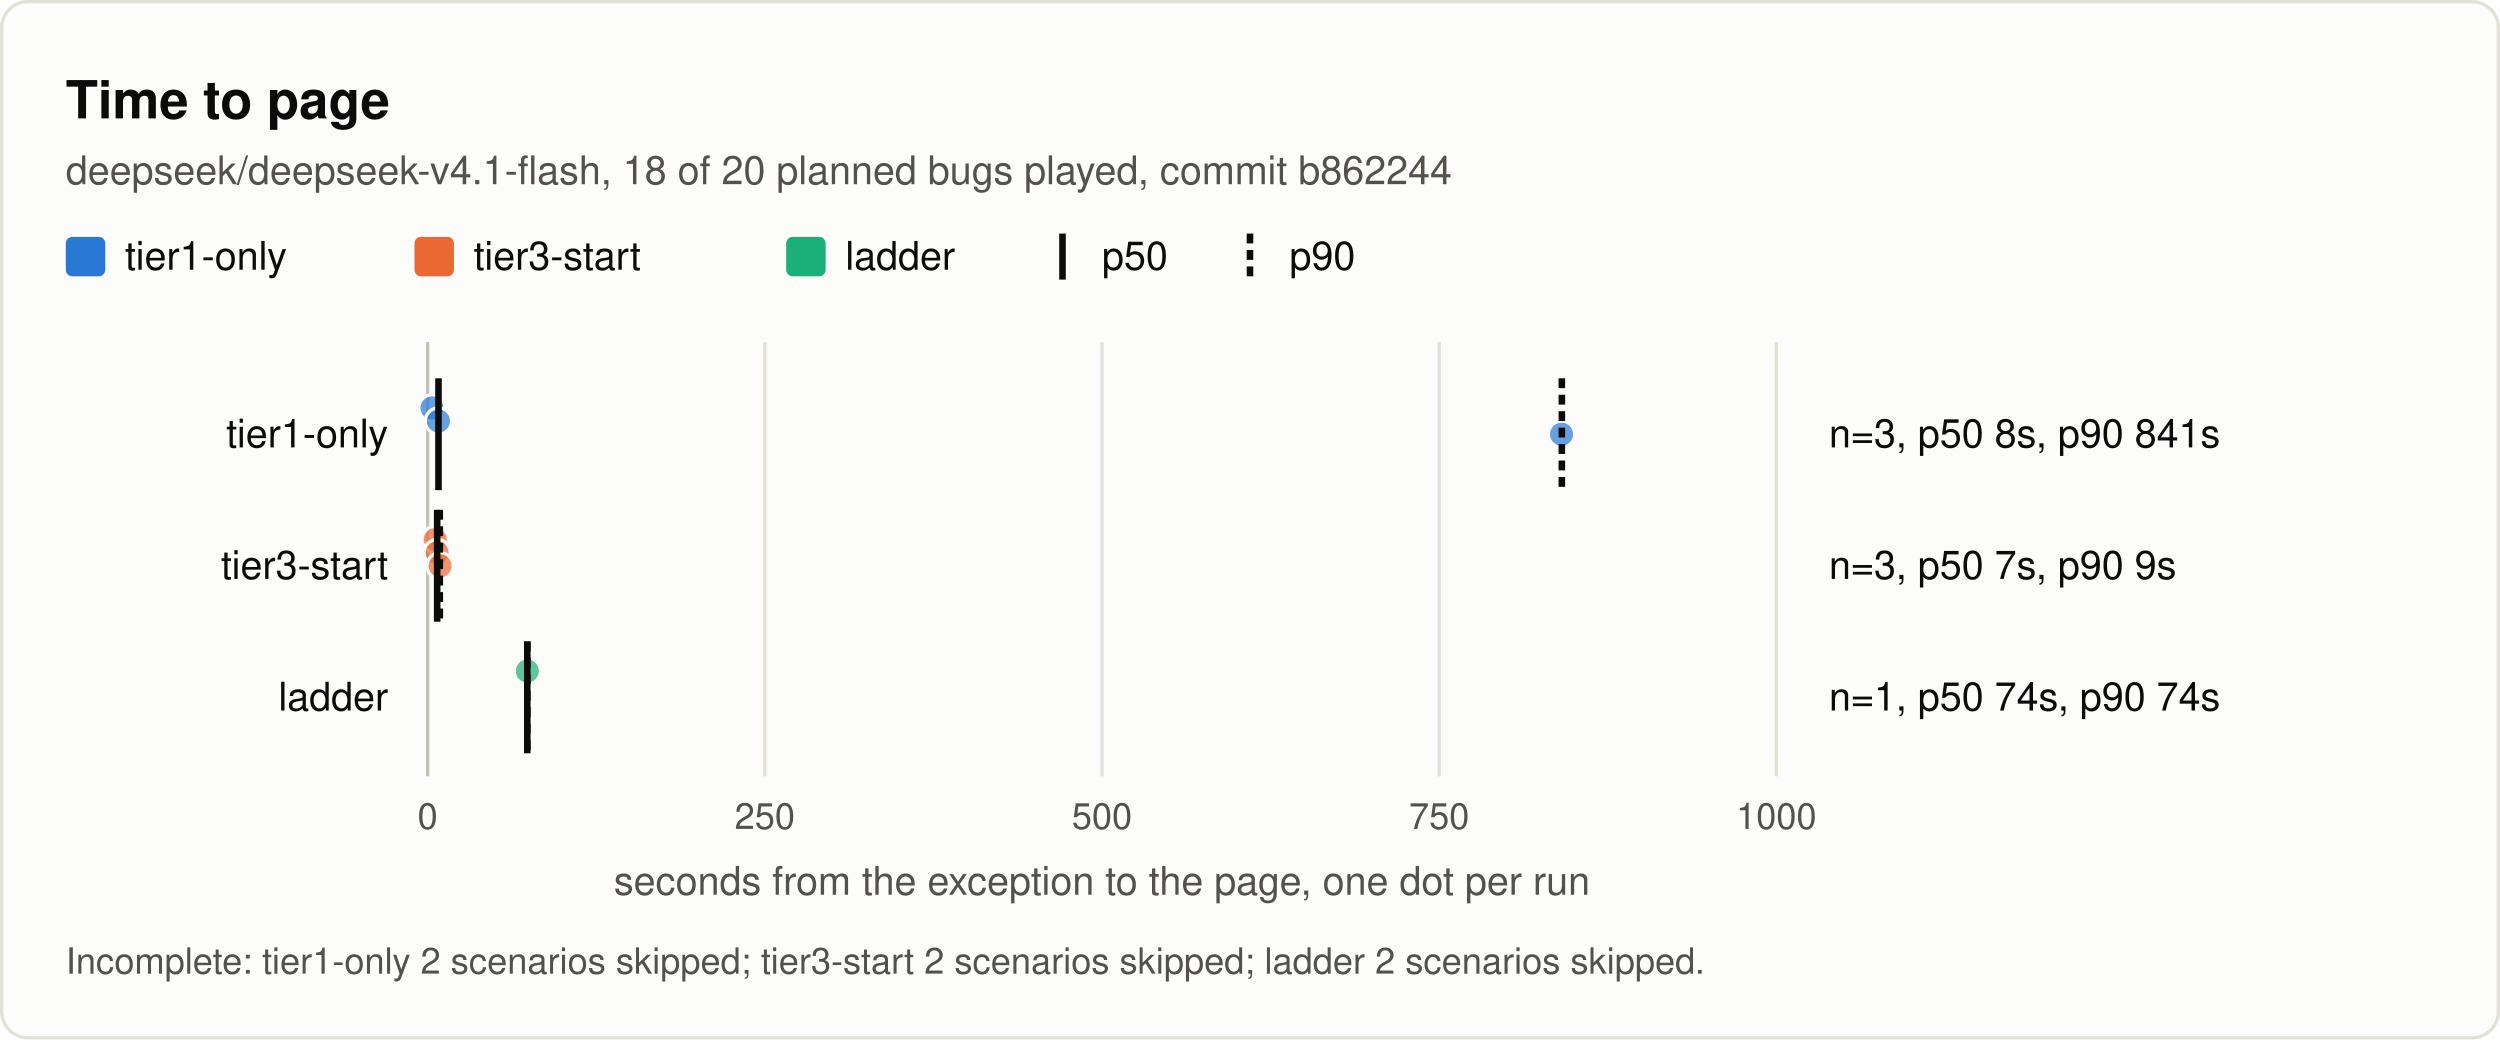
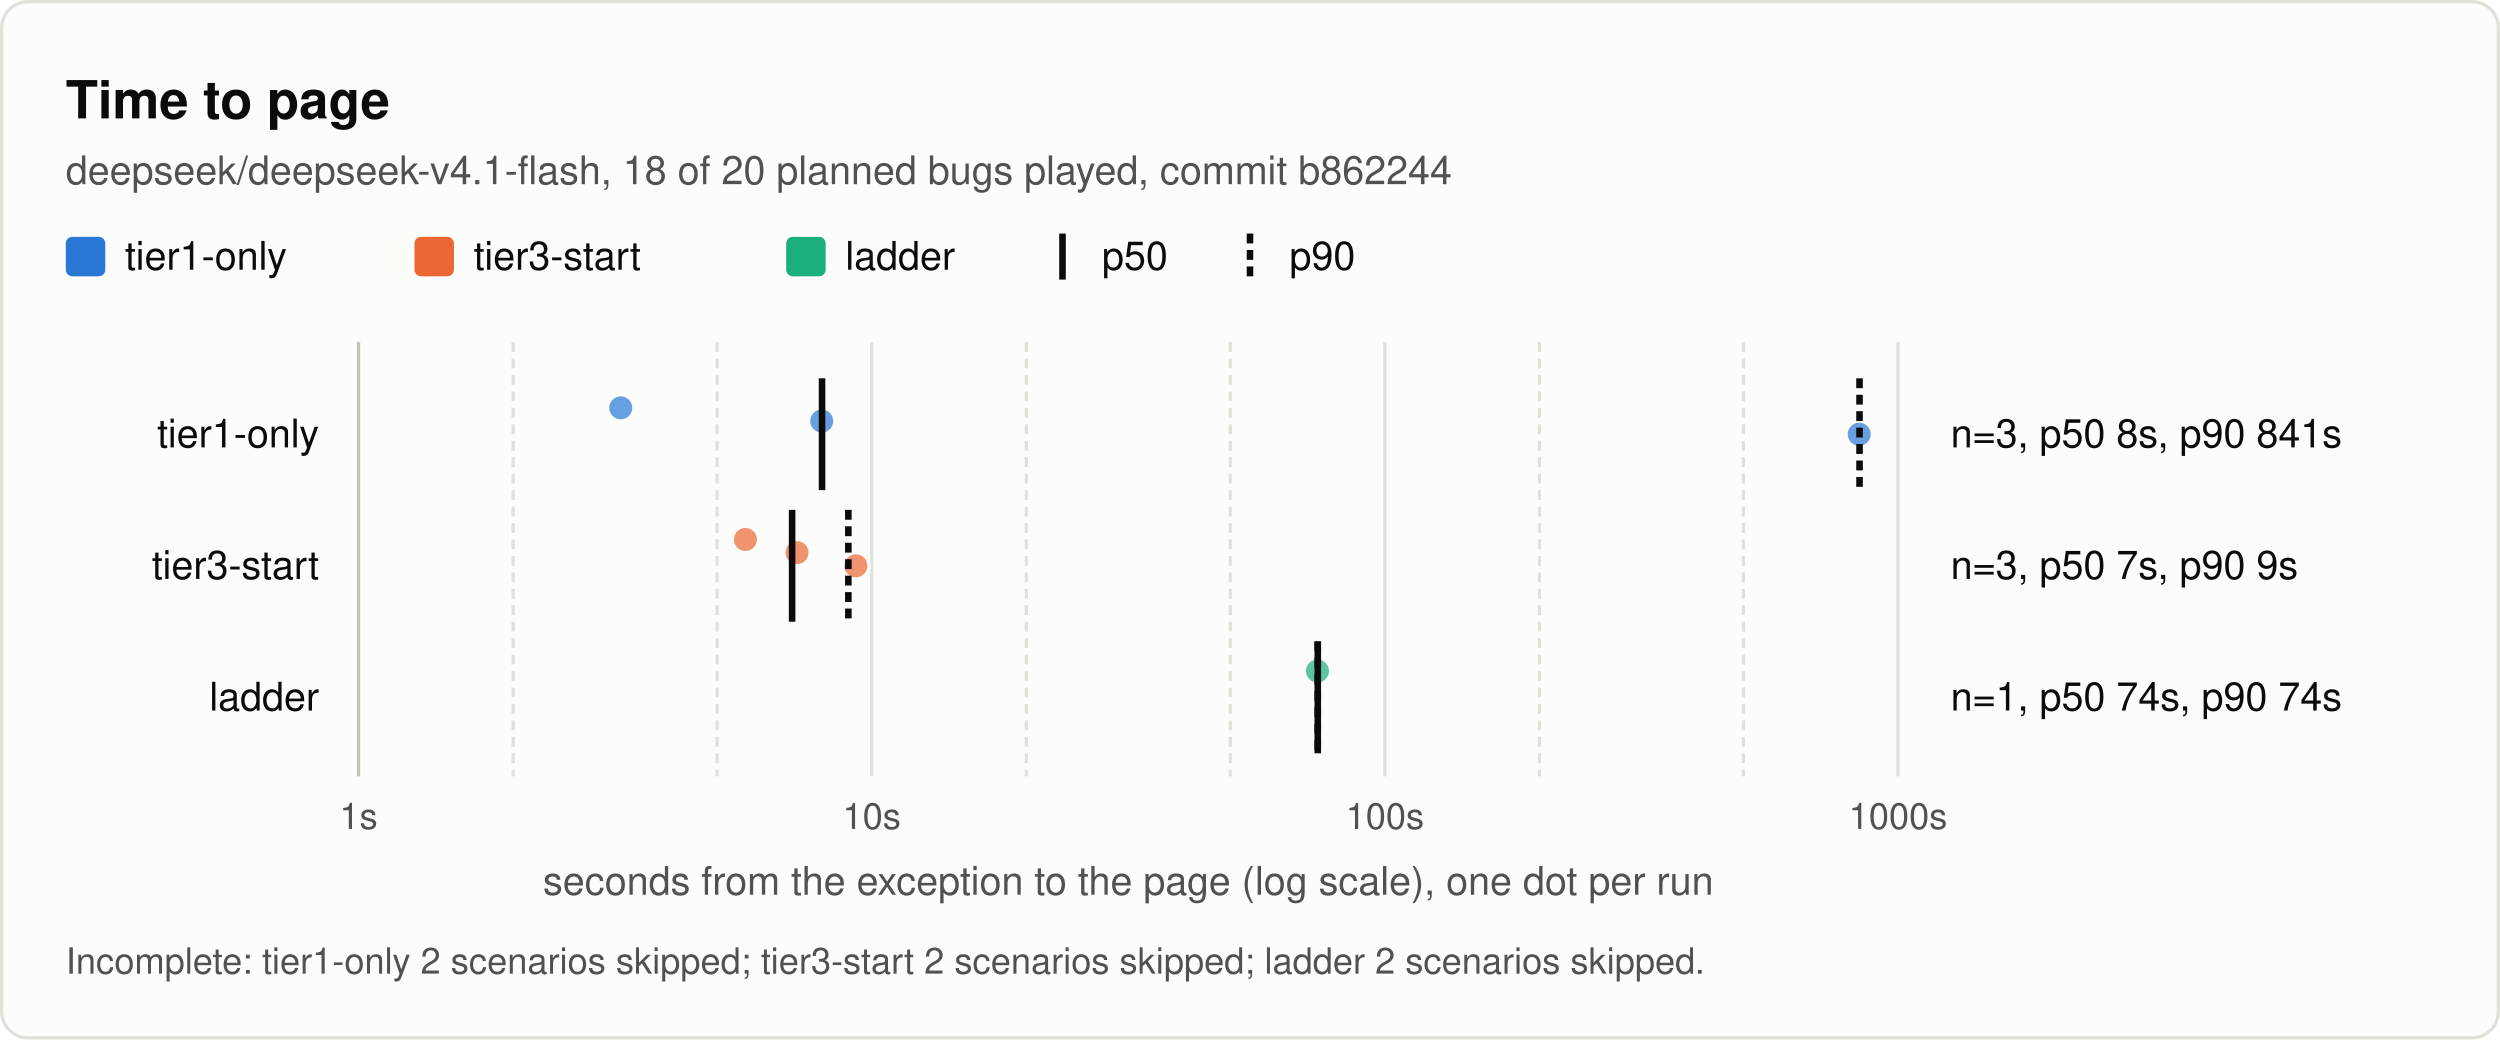
- <svg xmlns="http://www.w3.org/2000/svg" width="760" height="316" viewBox="0 0 760 316" role="img" aria-labelledby="title desc" font-family="system-ui, -apple-system, &quot;Segoe UI&quot;, Helvetica, Arial, sans-serif">
+ <svg xmlns="http://www.w3.org/2000/svg" width="760" height="316" viewBox="0 0 760 316" role="img" aria-labelledby="time-to-page-title time-to-page-desc" font-family="system-ui, -apple-system, &quot;Segoe UI&quot;, Helvetica, Arial, sans-serif">
  <rect x="0.5" y="0.5" width="759" height="315" rx="8" fill="#fcfcfb" stroke="#e1e0d9" />
  <text x="20" y="36" font-size="16" fill="#0b0b0b" font-weight="600">Time to page</text>
  <text x="20" y="56" font-size="12" fill="#52514e">deepseek/deepseek-v4.1-flash, 18 of 20 planned bugs played, commit b862244</text>
  <rect x="20" y="72" width="12" height="12" rx="2" fill="#2a78d6" />
  <text x="38" y="82" font-size="12" fill="#0b0b0b">tier1-only</text>
  <rect x="126" y="72" width="12" height="12" rx="2" fill="#eb6834" />
  <text x="144" y="82" font-size="12" fill="#0b0b0b">tier3-start</text>
  <rect x="239" y="72" width="12" height="12" rx="2" fill="#1baf7a" />
  <text x="257" y="82" font-size="12" fill="#0b0b0b">ladder</text>
  <line x1="323" y1="71" x2="323" y2="85" stroke="#0b0b0b" stroke-width="2" />
  <text x="335" y="82" font-size="12" fill="#0b0b0b">p50</text>
  <line x1="380" y1="71" x2="380" y2="85" stroke="#0b0b0b" stroke-width="2" stroke-dasharray="3 2" />
  <text x="392" y="82" font-size="12" fill="#0b0b0b">p90</text>
-   <line x1="130" y1="104" x2="130" y2="236" stroke="#c3c2b7" stroke-width="1" />
-   <line x1="232.5" y1="104" x2="232.5" y2="236" stroke="#e1e0d9" stroke-width="1" />
-   <line x1="335" y1="104" x2="335" y2="236" stroke="#e1e0d9" stroke-width="1" />
-   <line x1="437.5" y1="104" x2="437.5" y2="236" stroke="#e1e0d9" stroke-width="1" />
-   <line x1="540" y1="104" x2="540" y2="236" stroke="#e1e0d9" stroke-width="1" />
-   <text x="130" y="252" font-size="11" fill="#52514e" text-anchor="middle">0</text>
-   <text x="232.5" y="252" font-size="11" fill="#52514e" text-anchor="middle">250</text>
-   <text x="335" y="252" font-size="11" fill="#52514e" text-anchor="middle">500</text>
-   <text x="437.5" y="252" font-size="11" fill="#52514e" text-anchor="middle">750</text>
-   <text x="540" y="252" font-size="11" fill="#52514e" text-anchor="middle">1000</text>
-   <text x="335" y="272" font-size="12" fill="#52514e" text-anchor="middle">seconds from the exception to the page, one dot per run</text>
-   <text x="118" y="136" font-size="12" fill="#0b0b0b" text-anchor="end">tier1-only</text>
-   <circle cx="131.3" cy="124" r="4" fill="#2a78d6" fill-opacity="0.7" stroke="#fcfcfb" stroke-width="1" />
-   <circle cx="133.3" cy="128" r="4" fill="#2a78d6" fill-opacity="0.7" stroke="#fcfcfb" stroke-width="1" />
-   <circle cx="474.7" cy="132" r="4" fill="#2a78d6" fill-opacity="0.7" stroke="#fcfcfb" stroke-width="1" />
-   <line x1="133.3" y1="115" x2="133.3" y2="149" stroke="#0b0b0b" stroke-width="2" />
-   <line x1="474.8" y1="115" x2="474.8" y2="149" stroke="#0b0b0b" stroke-width="2" stroke-dasharray="3 2" />
-   <text x="556" y="136" font-size="12" fill="#0b0b0b">n=3, p50 8s, p90 841s</text>
-   <text x="118" y="176" font-size="12" fill="#0b0b0b" text-anchor="end">tier3-start</text>
-   <circle cx="132.3" cy="164" r="4" fill="#eb6834" fill-opacity="0.7" stroke="#fcfcfb" stroke-width="1" />
-   <circle cx="132.9" cy="168" r="4" fill="#eb6834" fill-opacity="0.7" stroke="#fcfcfb" stroke-width="1" />
-   <circle cx="133.8" cy="172" r="4" fill="#eb6834" fill-opacity="0.7" stroke="#fcfcfb" stroke-width="1" />
-   <line x1="132.9" y1="155" x2="132.9" y2="189" stroke="#0b0b0b" stroke-width="2" />
-   <line x1="133.7" y1="155" x2="133.7" y2="189" stroke="#0b0b0b" stroke-width="2" stroke-dasharray="3 2" />
-   <text x="556" y="176" font-size="12" fill="#0b0b0b">n=3, p50 7s, p90 9s</text>
-   <text x="118" y="216" font-size="12" fill="#0b0b0b" text-anchor="end">ladder</text>
-   <circle cx="160.3" cy="204" r="4" fill="#1baf7a" fill-opacity="0.7" stroke="#fcfcfb" stroke-width="1" />
-   <line x1="160.3" y1="195" x2="160.3" y2="229" stroke="#0b0b0b" stroke-width="2" />
-   <line x1="160.3" y1="195" x2="160.3" y2="229" stroke="#0b0b0b" stroke-width="2" stroke-dasharray="3 2" />
-   <text x="556" y="216" font-size="12" fill="#0b0b0b">n=1, p50 74s, p90 74s</text>
+   <line x1="156" y1="104" x2="156" y2="236" stroke="#e1e0d9" stroke-width="1" stroke-dasharray="3 2" />
+   <line x1="218" y1="104" x2="218" y2="236" stroke="#e1e0d9" stroke-width="1" stroke-dasharray="3 2" />
+   <line x1="312" y1="104" x2="312" y2="236" stroke="#e1e0d9" stroke-width="1" stroke-dasharray="3 2" />
+   <line x1="374" y1="104" x2="374" y2="236" stroke="#e1e0d9" stroke-width="1" stroke-dasharray="3 2" />
+   <line x1="468" y1="104" x2="468" y2="236" stroke="#e1e0d9" stroke-width="1" stroke-dasharray="3 2" />
+   <line x1="530" y1="104" x2="530" y2="236" stroke="#e1e0d9" stroke-width="1" stroke-dasharray="3 2" />
+   <line x1="109" y1="104" x2="109" y2="236" stroke="#c3c2b7" stroke-width="1" />
+   <line x1="265" y1="104" x2="265" y2="236" stroke="#e1e0d9" stroke-width="1" />
+   <line x1="421" y1="104" x2="421" y2="236" stroke="#e1e0d9" stroke-width="1" />
+   <line x1="577" y1="104" x2="577" y2="236" stroke="#e1e0d9" stroke-width="1" />
+   <text x="109" y="252" font-size="11" fill="#52514e" text-anchor="middle">1s</text>
+   <text x="265" y="252" font-size="11" fill="#52514e" text-anchor="middle">10s</text>
+   <text x="421" y="252" font-size="11" fill="#52514e" text-anchor="middle">100s</text>
+   <text x="577" y="252" font-size="11" fill="#52514e" text-anchor="middle">1000s</text>
+   <text x="343" y="272" font-size="12" fill="#52514e" text-anchor="middle">seconds from the exception to the page (log scale), one dot per run</text>
+   <text x="97" y="136" font-size="12" fill="#0b0b0b" text-anchor="end">tier1-only</text>
+   <circle cx="188.7" cy="124" r="4" fill="#2a78d6" fill-opacity="0.7" stroke="#fcfcfb" stroke-width="1" />
+   <circle cx="249.8" cy="128" r="4" fill="#2a78d6" fill-opacity="0.7" stroke="#fcfcfb" stroke-width="1" />
+   <circle cx="565.2" cy="132" r="4" fill="#2a78d6" fill-opacity="0.7" stroke="#fcfcfb" stroke-width="1" />
+   <line x1="249.9" y1="115" x2="249.9" y2="149" stroke="#0b0b0b" stroke-width="2" />
+   <line x1="565.3" y1="115" x2="565.3" y2="149" stroke="#0b0b0b" stroke-width="2" stroke-dasharray="3 2" />
+   <text x="593" y="136" font-size="12" fill="#0b0b0b">n=3, p50 8s, p90 841s</text>
+   <text x="97" y="176" font-size="12" fill="#0b0b0b" text-anchor="end">tier3-start</text>
+   <circle cx="226.6" cy="164" r="4" fill="#eb6834" fill-opacity="0.7" stroke="#fcfcfb" stroke-width="1" />
+   <circle cx="242.3" cy="168" r="4" fill="#eb6834" fill-opacity="0.7" stroke="#fcfcfb" stroke-width="1" />
+   <circle cx="260.2" cy="172" r="4" fill="#eb6834" fill-opacity="0.7" stroke="#fcfcfb" stroke-width="1" />
+   <line x1="240.8" y1="155" x2="240.8" y2="189" stroke="#0b0b0b" stroke-width="2" />
+   <line x1="257.9" y1="155" x2="257.9" y2="189" stroke="#0b0b0b" stroke-width="2" stroke-dasharray="3 2" />
+   <text x="593" y="176" font-size="12" fill="#0b0b0b">n=3, p50 7s, p90 9s</text>
+   <text x="97" y="216" font-size="12" fill="#0b0b0b" text-anchor="end">ladder</text>
+   <circle cx="400.5" cy="204" r="4" fill="#1baf7a" fill-opacity="0.7" stroke="#fcfcfb" stroke-width="1" />
+   <line x1="400.6" y1="195" x2="400.6" y2="229" stroke="#0b0b0b" stroke-width="2" />
+   <line x1="400.6" y1="195" x2="400.6" y2="229" stroke="#0b0b0b" stroke-width="2" stroke-dasharray="3 2" />
+   <text x="593" y="216" font-size="12" fill="#0b0b0b">n=1, p50 74s, p90 74s</text>
  <text x="20" y="296" font-size="11" fill="#52514e">Incomplete: tier1-only 2 scenarios skipped; tier3-start 2 scenarios skipped; ladder 2 scenarios skipped.</text>
</svg>
